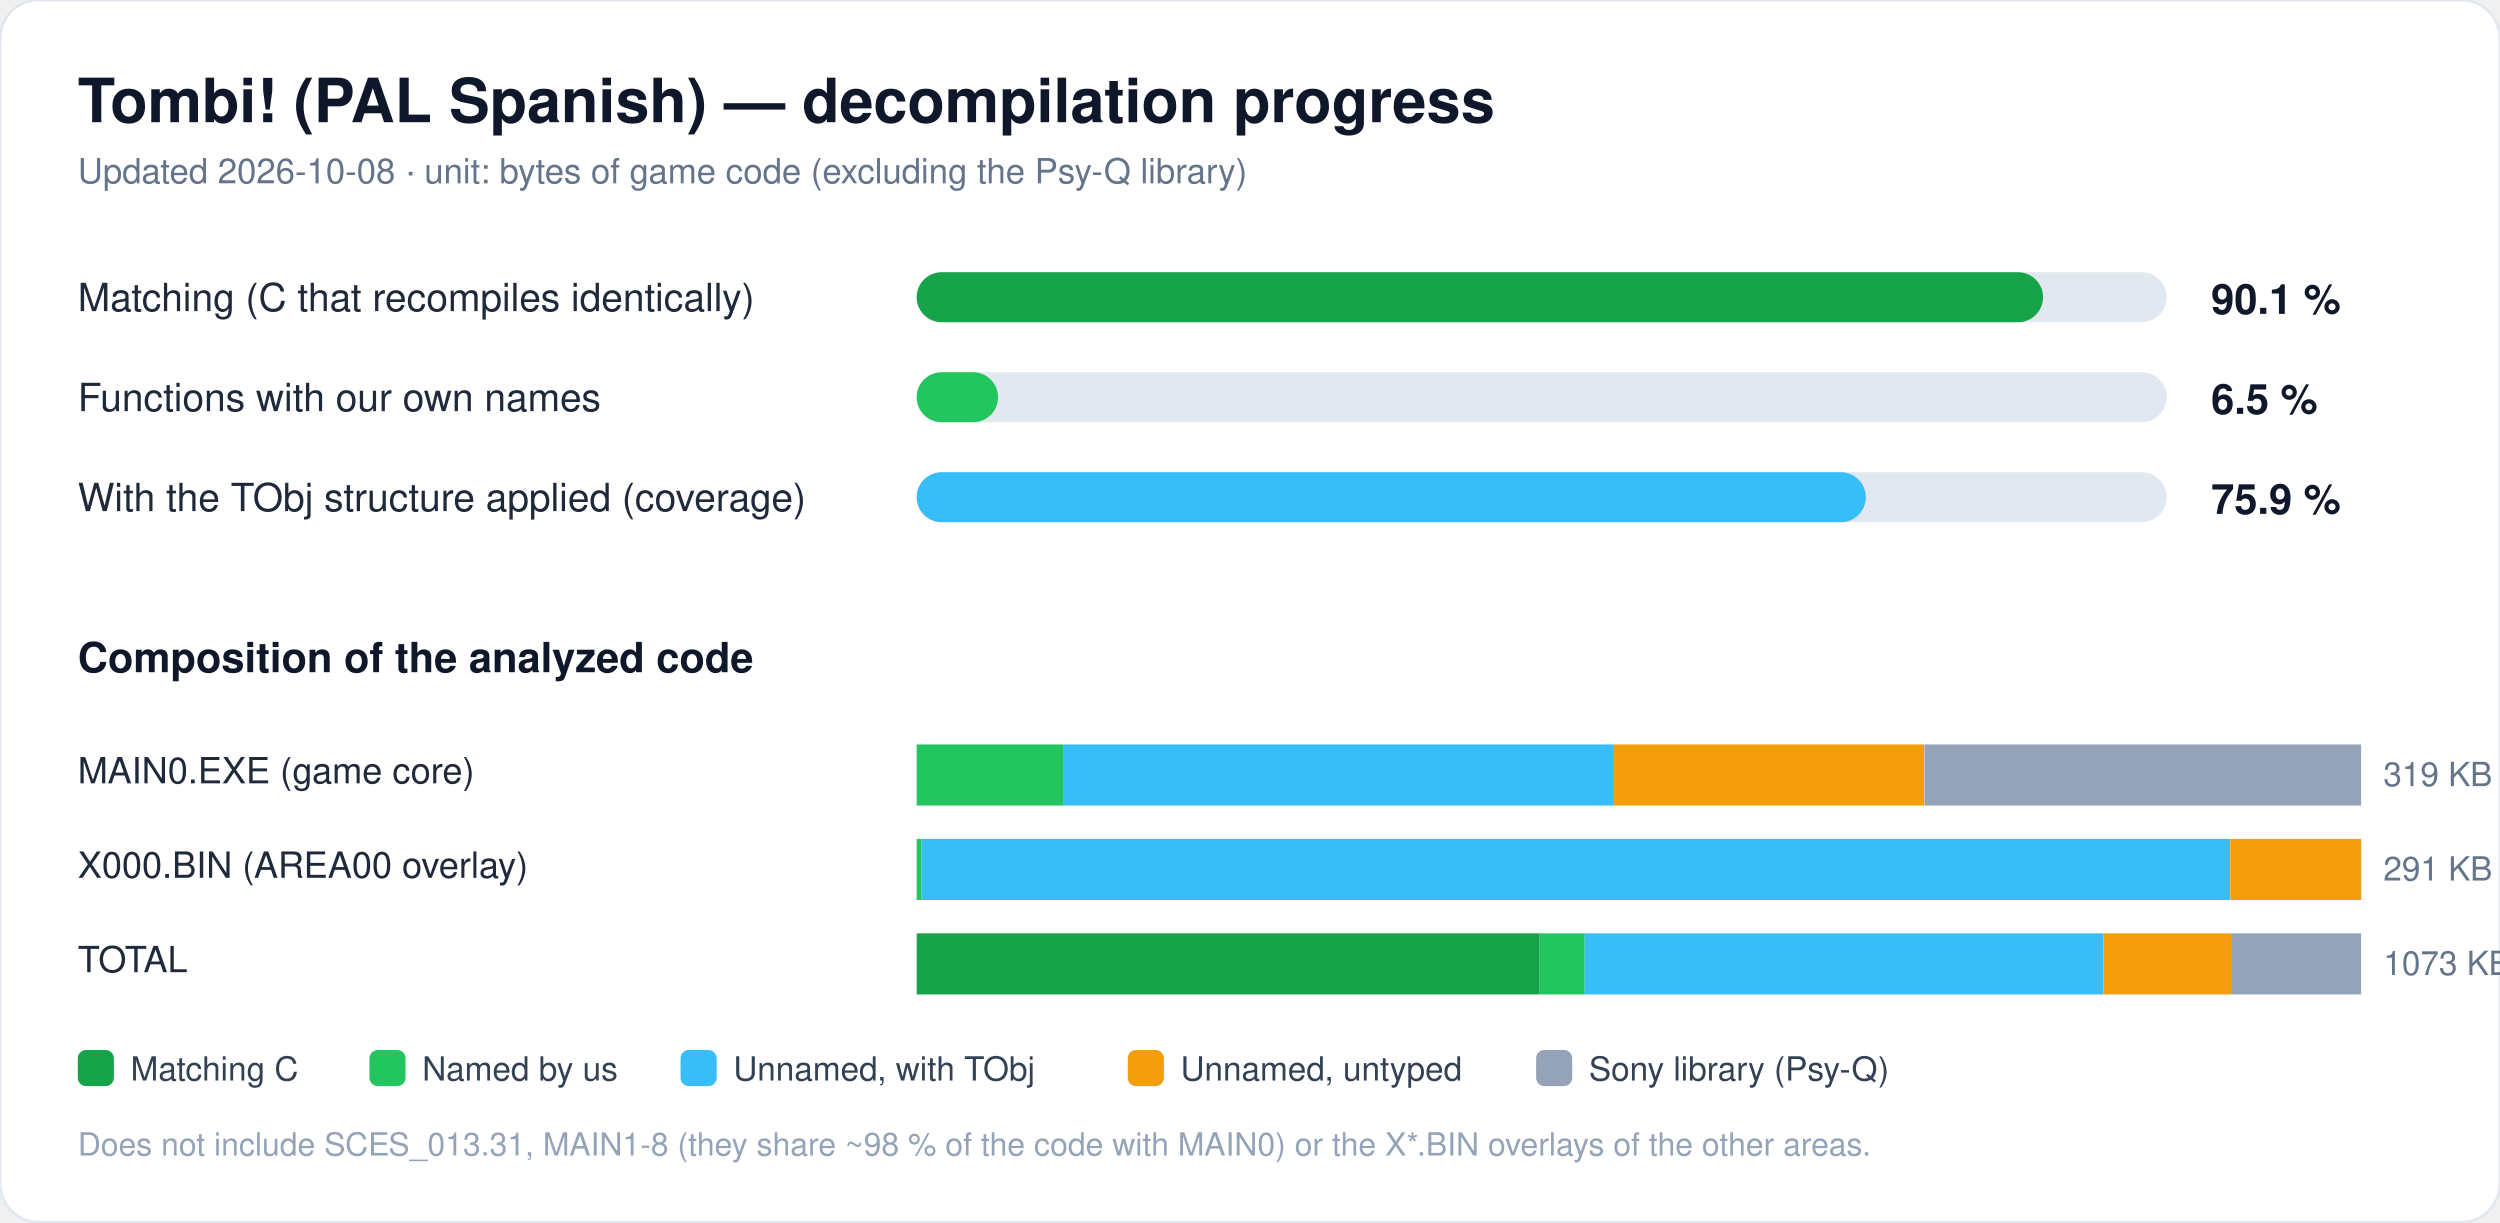
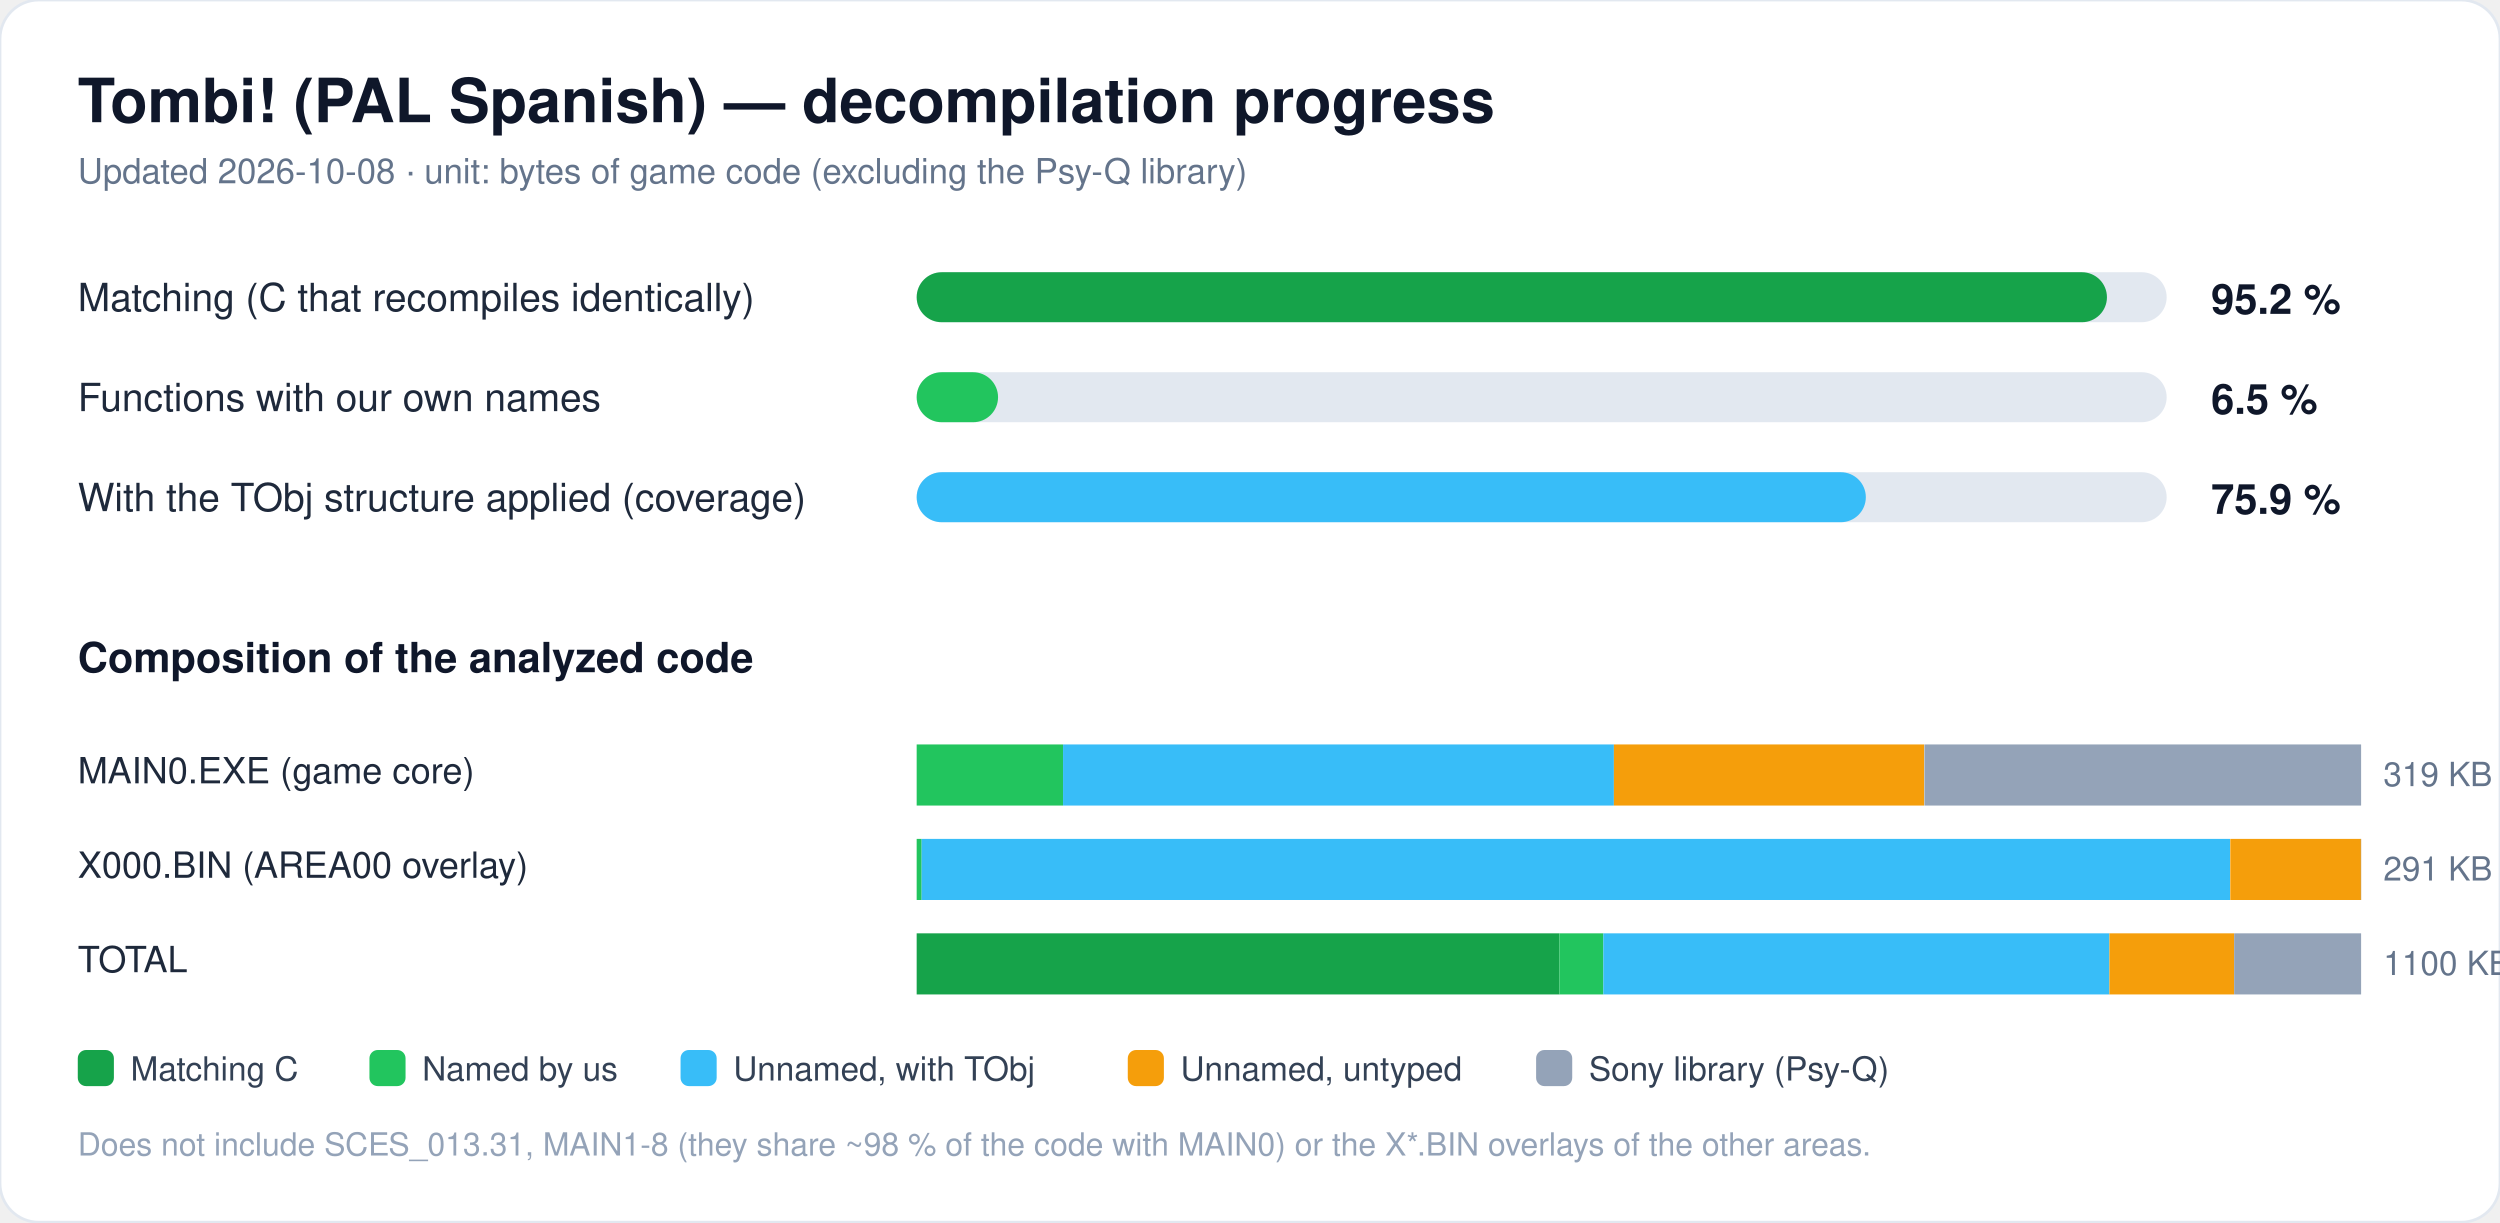
<svg xmlns="http://www.w3.org/2000/svg" width="900" height="440" viewBox="0 0 900 440" role="img" aria-label="Decompilation progress">
  <rect width="900" height="440" rx="14" fill="#ffffff" stroke="#e2e8f0" />
  <text x="28" y="44" font-family="Segoe UI,Helvetica,Arial,sans-serif" font-size="22" font-weight="700" fill="#0f172a">Tombi! (PAL Spanish) — decompilation progress</text>
  <text x="28" y="66" font-family="Segoe UI,Helvetica,Arial,sans-serif" font-size="12.5" fill="#64748b">Updated 2026-10-08 · unit: bytes of game code (excluding the Psy-Q library)</text>
  <text x="28" y="112" font-family="Segoe UI,Helvetica,Arial,sans-serif" font-size="14" fill="#1e293b">Matching (C that recompiles identically)</text>
  <rect x="330" y="98" width="450" height="18" rx="9" fill="#e2e8f0" />
-   <rect x="330" y="98" width="405.5" height="18" rx="9" fill="#16a34a" />
-   <text x="796" y="113" font-family="Segoe UI,Helvetica,Arial,sans-serif" font-size="15" font-weight="700" fill="#0f172a">90.1 %</text>
+   <rect x="330" y="98" width="428.5" height="18" rx="9" fill="#16a34a" />
+   <text x="796" y="113" font-family="Segoe UI,Helvetica,Arial,sans-serif" font-size="15" font-weight="700" fill="#0f172a">95.2 %</text>
  <text x="28" y="148" font-family="Segoe UI,Helvetica,Arial,sans-serif" font-size="14" fill="#1e293b">Functions with our own names</text>
  <rect x="330" y="134" width="450" height="18" rx="9" fill="#e2e8f0" />
  <rect x="330" y="134" width="29.3" height="18" rx="9" fill="#22c55e" />
  <text x="796" y="149" font-family="Segoe UI,Helvetica,Arial,sans-serif" font-size="15" font-weight="700" fill="#0f172a">6.5 %</text>
  <text x="28" y="184" font-family="Segoe UI,Helvetica,Arial,sans-serif" font-size="14" fill="#1e293b">With the TObj structure applied (coverage)</text>
  <rect x="330" y="170" width="450" height="18" rx="9" fill="#e2e8f0" />
  <rect x="330" y="170" width="341.7" height="18" rx="9" fill="#38bdf8" />
  <text x="796" y="185" font-family="Segoe UI,Helvetica,Arial,sans-serif" font-size="15" font-weight="700" fill="#0f172a">75.9 %</text>
  <text x="28" y="242" font-family="Segoe UI,Helvetica,Arial,sans-serif" font-size="15" font-weight="700" fill="#0f172a">Composition of the analyzed code</text>
  <text x="28" y="282" font-family="Segoe UI,Helvetica,Arial,sans-serif" font-size="13" fill="#1e293b">MAIN0.EXE (game core)</text>
  <rect x="330.0" y="268" width="52.7" height="22" fill="#22c55e" />
  <rect x="382.7" y="268" width="198.3" height="22" fill="#38bdf8" />
  <rect x="581.0" y="268" width="111.7" height="22" fill="#f59e0b" />
  <rect x="692.8" y="268" width="157.2" height="22" fill="#94a3b8" />
  <text x="858" y="283" font-family="Segoe UI,Helvetica,Arial,sans-serif" font-size="12" fill="#64748b" text-anchor="start">319 KB</text>
  <text x="28" y="316" font-family="Segoe UI,Helvetica,Arial,sans-serif" font-size="13" fill="#1e293b">X000.BIN (AREA00 overlay)</text>
  <rect x="330.0" y="302" width="1.8" height="22" fill="#22c55e" />
  <rect x="331.8" y="302" width="471.0" height="22" fill="#38bdf8" />
  <rect x="802.9" y="302" width="47.1" height="22" fill="#f59e0b" />
  <rect x="849.9" y="302" width="0.1" height="22" fill="#94a3b8" />
  <text x="858" y="317" font-family="Segoe UI,Helvetica,Arial,sans-serif" font-size="12" fill="#64748b" text-anchor="start">291 KB</text>
  <text x="28" y="350" font-family="Segoe UI,Helvetica,Arial,sans-serif" font-size="13" fill="#1e293b">TOTAL</text>
-   <rect x="330.0" y="336" width="224.3" height="22" fill="#16a34a" />
-   <rect x="554.3" y="336" width="16.2" height="22" fill="#22c55e" />
-   <rect x="570.5" y="336" width="186.7" height="22" fill="#38bdf8" />
-   <rect x="757.2" y="336" width="46.0" height="22" fill="#f59e0b" />
-   <rect x="803.2" y="336" width="46.8" height="22" fill="#94a3b8" />
-   <text x="858" y="351" font-family="Segoe UI,Helvetica,Arial,sans-serif" font-size="12" fill="#64748b" text-anchor="start">1073 KB</text>
+   <rect x="330.0" y="336" width="231.4" height="22" fill="#16a34a" />
+   <rect x="561.4" y="336" width="15.8" height="22" fill="#22c55e" />
+   <rect x="577.2" y="336" width="182.2" height="22" fill="#38bdf8" />
+   <rect x="759.4" y="336" width="44.9" height="22" fill="#f59e0b" />
+   <rect x="804.3" y="336" width="45.7" height="22" fill="#94a3b8" />
+   <text x="858" y="351" font-family="Segoe UI,Helvetica,Arial,sans-serif" font-size="12" fill="#64748b" text-anchor="start">1100 KB</text>
  <rect x="28" y="378" width="13" height="13" rx="3" fill="#16a34a" />
  <text x="47" y="389" font-family="Segoe UI,Helvetica,Arial,sans-serif" font-size="12" fill="#334155">Matching C</text>
  <rect x="133" y="378" width="13" height="13" rx="3" fill="#22c55e" />
  <text x="152" y="389" font-family="Segoe UI,Helvetica,Arial,sans-serif" font-size="12" fill="#334155">Named by us</text>
  <rect x="245" y="378" width="13" height="13" rx="3" fill="#38bdf8" />
  <text x="264" y="389" font-family="Segoe UI,Helvetica,Arial,sans-serif" font-size="12" fill="#334155">Unnamed, with TObj</text>
  <rect x="406" y="378" width="13" height="13" rx="3" fill="#f59e0b" />
  <text x="425" y="389" font-family="Segoe UI,Helvetica,Arial,sans-serif" font-size="12" fill="#334155">Unnamed, untyped</text>
  <rect x="553" y="378" width="13" height="13" rx="3" fill="#94a3b8" />
  <text x="572" y="389" font-family="Segoe UI,Helvetica,Arial,sans-serif" font-size="12" fill="#334155">Sony library (Psy-Q)</text>
  <text x="28" y="416" font-family="Segoe UI,Helvetica,Arial,sans-serif" font-size="11.5" fill="#94a3b8">Does not include SCES_013.31, MAIN1-8 (they share ~98 % of the code with MAIN0) or the X*.BIN overlays of the other areas.</text>
</svg>
